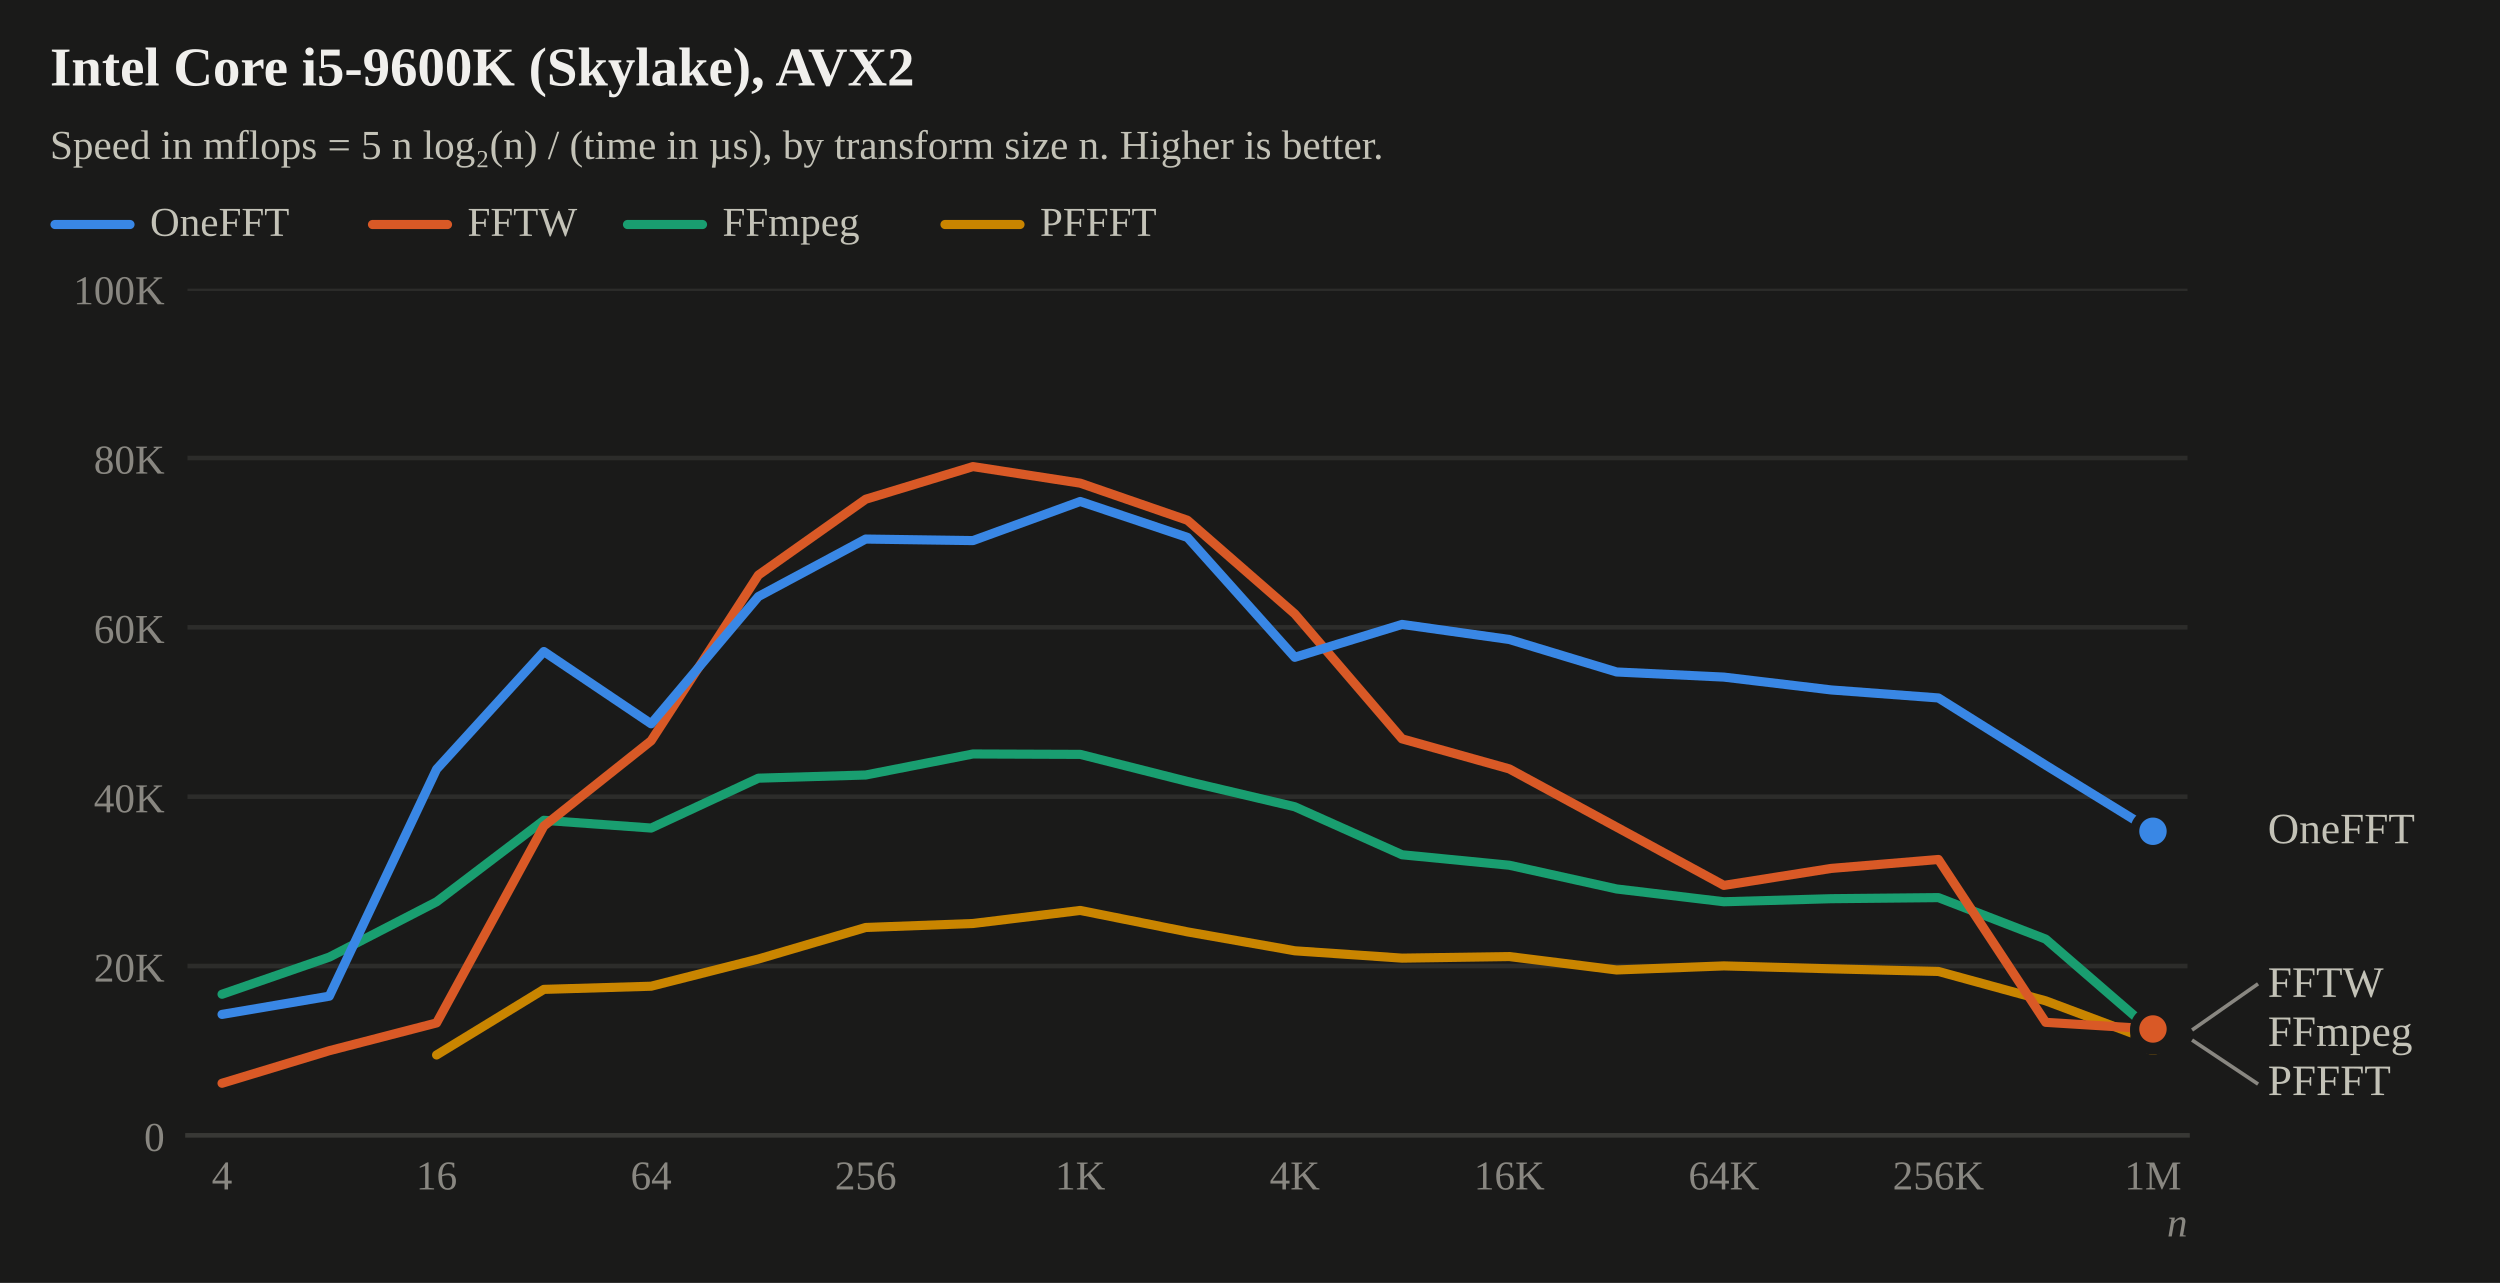
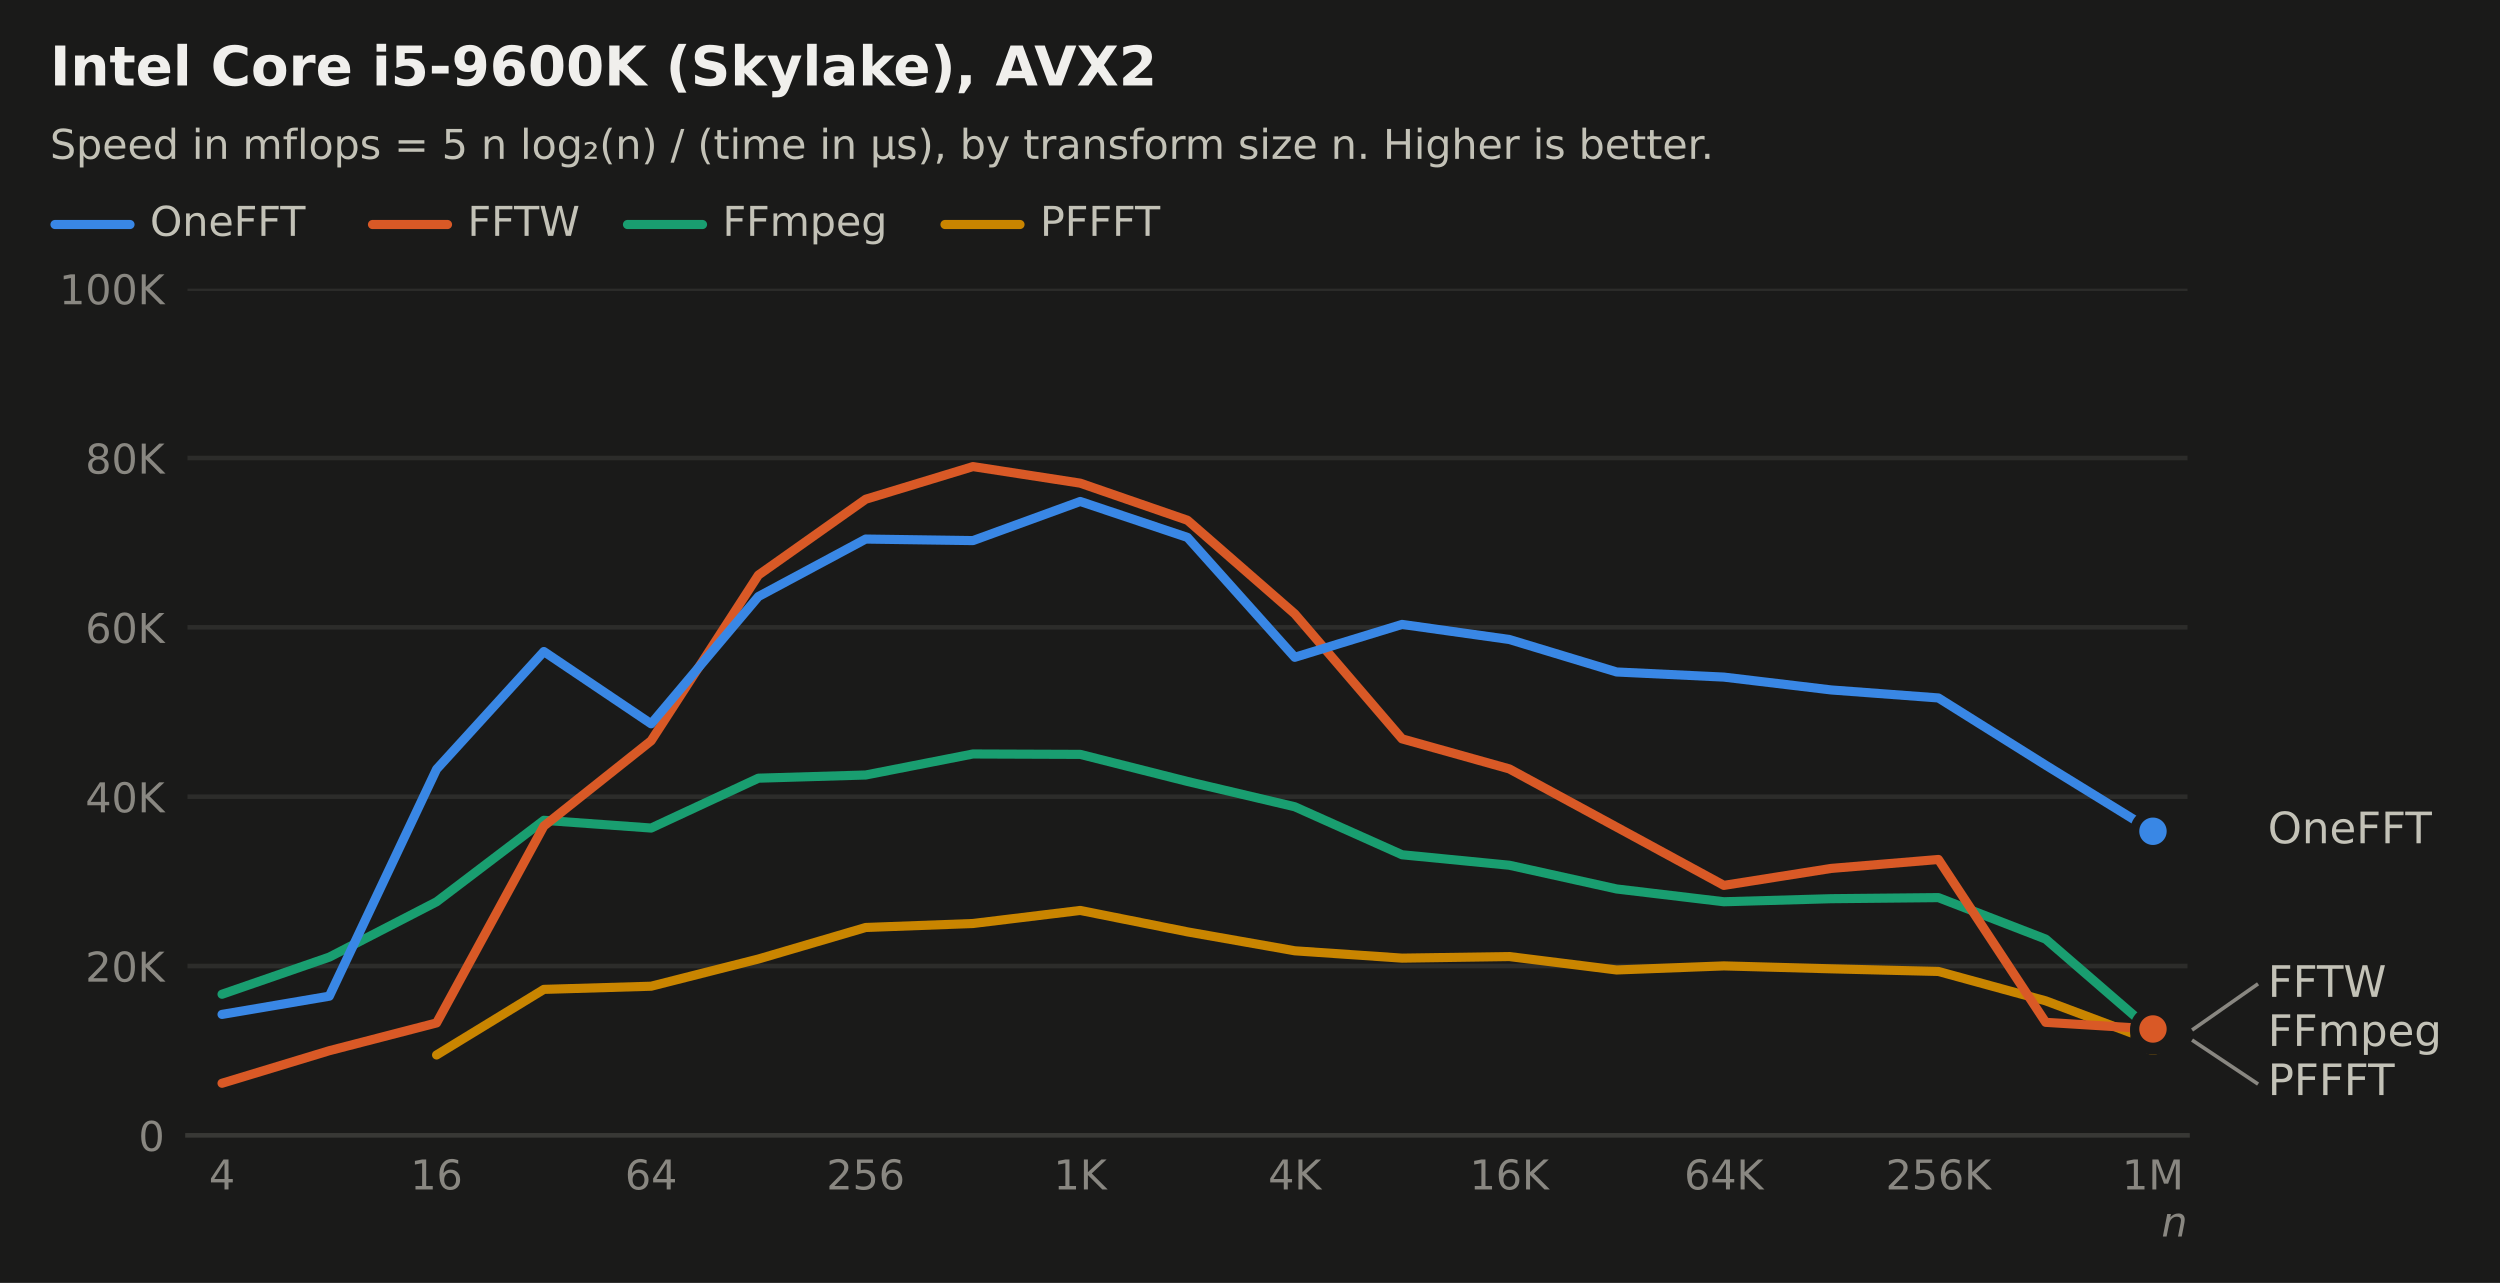
<svg xmlns="http://www.w3.org/2000/svg" xmlns:xlink="http://www.w3.org/1999/xlink" width="547.2pt" height="280.8pt" viewBox="0 0 547.2 280.8" version="1.1">
  <defs>
    <style type="text/css">*{stroke-linejoin: round; stroke-linecap: butt}</style>
  </defs>
  <g id="figure_1">
    <g id="patch_1">
      <path d="M 0 280.8  L 547.2 280.8  L 547.2 0  L 0 0  z " style="fill: #1a1a19" />
    </g>
    <g id="axes_1">
      <g id="patch_2">
        <path d="M 41.04 248.508  L 478.8 248.508  L 478.8 63.18  L 41.04 63.18  z " style="fill: #1a1a19" />
      </g>
      <g id="matplotlib.axis_1">
        <g id="xtick_1">
          <g id="line2d_1" />
          <g id="text_1">
-             <text style="font-size: 9px; font-family: system-ui, -apple-system, 'Segoe UI', system-ui, -apple-system, 'Segoe UI', 'system-ui, -apple-system, 'Segoe UI', 'DejaVu Sans', sans-serif', sans-serif, sans-serif; text-anchor: middle; fill: #898781" x="48.599" y="260.347" transform="rotate(-0 48.59891 260.3466)">4</text>
+             <text style="font-size: 9px; font-family: system-ui, -apple-system, 'Segoe UI', 'DejaVu Sans', sans-serif; text-anchor: middle; fill: #898781" x="48.599" y="260.347" transform="rotate(-0 48.59891 260.3466)">4</text>
          </g>
        </g>
        <g id="xtick_2">
          <g id="line2d_2" />
          <g id="text_2">
-             <text style="font-size: 9px; font-family: system-ui, -apple-system, 'Segoe UI', system-ui, -apple-system, 'Segoe UI', 'system-ui, -apple-system, 'Segoe UI', 'DejaVu Sans', sans-serif', sans-serif, sans-serif; text-anchor: middle; fill: #898781" x="95.559" y="260.347" transform="rotate(-0 95.55915 260.3466)">16</text>
+             <text style="font-size: 9px; font-family: system-ui, -apple-system, 'Segoe UI', 'DejaVu Sans', sans-serif; text-anchor: middle; fill: #898781" x="95.559" y="260.347" transform="rotate(-0 95.55915 260.3466)">16</text>
          </g>
        </g>
        <g id="xtick_3">
          <g id="line2d_3" />
          <g id="text_3">
-             <text style="font-size: 9px; font-family: system-ui, -apple-system, 'Segoe UI', system-ui, -apple-system, 'Segoe UI', 'system-ui, -apple-system, 'Segoe UI', 'DejaVu Sans', sans-serif', sans-serif, sans-serif; text-anchor: middle; fill: #898781" x="142.519" y="260.347" transform="rotate(-0 142.5194 260.3466)">64</text>
+             <text style="font-size: 9px; font-family: system-ui, -apple-system, 'Segoe UI', 'DejaVu Sans', sans-serif; text-anchor: middle; fill: #898781" x="142.519" y="260.347" transform="rotate(-0 142.5194 260.3466)">64</text>
          </g>
        </g>
        <g id="xtick_4">
          <g id="line2d_4" />
          <g id="text_4">
-             <text style="font-size: 9px; font-family: system-ui, -apple-system, 'Segoe UI', system-ui, -apple-system, 'Segoe UI', 'system-ui, -apple-system, 'Segoe UI', 'DejaVu Sans', sans-serif', sans-serif, sans-serif; text-anchor: middle; fill: #898781" x="189.48" y="260.347" transform="rotate(-0 189.4796 260.3466)">256</text>
+             <text style="font-size: 9px; font-family: system-ui, -apple-system, 'Segoe UI', 'DejaVu Sans', sans-serif; text-anchor: middle; fill: #898781" x="189.48" y="260.347" transform="rotate(-0 189.4796 260.3466)">256</text>
          </g>
        </g>
        <g id="xtick_5">
          <g id="line2d_5" />
          <g id="text_5">
-             <text style="font-size: 9px; font-family: system-ui, -apple-system, 'Segoe UI', system-ui, -apple-system, 'Segoe UI', 'system-ui, -apple-system, 'Segoe UI', 'DejaVu Sans', sans-serif', sans-serif, sans-serif; text-anchor: middle; fill: #898781" x="236.44" y="260.347" transform="rotate(-0 236.4399 260.3466)">1K</text>
+             <text style="font-size: 9px; font-family: system-ui, -apple-system, 'Segoe UI', 'DejaVu Sans', sans-serif; text-anchor: middle; fill: #898781" x="236.44" y="260.347" transform="rotate(-0 236.4399 260.3466)">1K</text>
          </g>
        </g>
        <g id="xtick_6">
          <g id="line2d_6" />
          <g id="text_6">
-             <text style="font-size: 9px; font-family: system-ui, -apple-system, 'Segoe UI', system-ui, -apple-system, 'Segoe UI', 'system-ui, -apple-system, 'Segoe UI', 'DejaVu Sans', sans-serif', sans-serif, sans-serif; text-anchor: middle; fill: #898781" x="283.4" y="260.347" transform="rotate(-0 283.4001 260.3466)">4K</text>
+             <text style="font-size: 9px; font-family: system-ui, -apple-system, 'Segoe UI', 'DejaVu Sans', sans-serif; text-anchor: middle; fill: #898781" x="283.4" y="260.347" transform="rotate(-0 283.4001 260.3466)">4K</text>
          </g>
        </g>
        <g id="xtick_7">
          <g id="line2d_7" />
          <g id="text_7">
-             <text style="font-size: 9px; font-family: system-ui, -apple-system, 'Segoe UI', system-ui, -apple-system, 'Segoe UI', 'system-ui, -apple-system, 'Segoe UI', 'DejaVu Sans', sans-serif', sans-serif, sans-serif; text-anchor: middle; fill: #898781" x="330.36" y="260.347" transform="rotate(-0 330.3604 260.3466)">16K</text>
+             <text style="font-size: 9px; font-family: system-ui, -apple-system, 'Segoe UI', 'DejaVu Sans', sans-serif; text-anchor: middle; fill: #898781" x="330.36" y="260.347" transform="rotate(-0 330.3604 260.3466)">16K</text>
          </g>
        </g>
        <g id="xtick_8">
          <g id="line2d_8" />
          <g id="text_8">
-             <text style="font-size: 9px; font-family: system-ui, -apple-system, 'Segoe UI', system-ui, -apple-system, 'Segoe UI', 'system-ui, -apple-system, 'Segoe UI', 'DejaVu Sans', sans-serif', sans-serif, sans-serif; text-anchor: middle; fill: #898781" x="377.321" y="260.347" transform="rotate(-0 377.3206 260.3466)">64K</text>
+             <text style="font-size: 9px; font-family: system-ui, -apple-system, 'Segoe UI', 'DejaVu Sans', sans-serif; text-anchor: middle; fill: #898781" x="377.321" y="260.347" transform="rotate(-0 377.3206 260.3466)">64K</text>
          </g>
        </g>
        <g id="xtick_9">
          <g id="line2d_9" />
          <g id="text_9">
-             <text style="font-size: 9px; font-family: system-ui, -apple-system, 'Segoe UI', system-ui, -apple-system, 'Segoe UI', 'system-ui, -apple-system, 'Segoe UI', 'DejaVu Sans', sans-serif', sans-serif, sans-serif; text-anchor: middle; fill: #898781" x="424.281" y="260.347" transform="rotate(-0 424.2808 260.3466)">256K</text>
+             <text style="font-size: 9px; font-family: system-ui, -apple-system, 'Segoe UI', 'DejaVu Sans', sans-serif; text-anchor: middle; fill: #898781" x="424.281" y="260.347" transform="rotate(-0 424.2808 260.3466)">256K</text>
          </g>
        </g>
        <g id="xtick_10">
          <g id="line2d_10" />
          <g id="text_10">
-             <text style="font-size: 9px; font-family: system-ui, -apple-system, 'Segoe UI', system-ui, -apple-system, 'Segoe UI', 'system-ui, -apple-system, 'Segoe UI', 'DejaVu Sans', sans-serif', sans-serif, sans-serif; text-anchor: middle; fill: #898781" x="471.241" y="260.347" transform="rotate(-0 471.2411 260.3466)">1M</text>
+             <text style="font-size: 9px; font-family: system-ui, -apple-system, 'Segoe UI', 'DejaVu Sans', sans-serif; text-anchor: middle; fill: #898781" x="471.241" y="260.347" transform="rotate(-0 471.2411 260.3466)">1M</text>
          </g>
        </g>
      </g>
      <g id="matplotlib.axis_2">
        <g id="ytick_1">
          <g id="line2d_11">
            <path d="M 41.04 248.508  L 478.8 248.508  " clip-path="url(#p783c82a42f)" style="fill: none; stroke: #2c2c2a; stroke-linecap: square" />
          </g>
          <g id="line2d_12" />
          <g id="text_11">
-             <text style="font-size: 9px; font-family: system-ui, -apple-system, 'Segoe UI', system-ui, -apple-system, 'Segoe UI', 'system-ui, -apple-system, 'Segoe UI', 'DejaVu Sans', sans-serif', sans-serif, sans-serif; text-anchor: end; fill: #898781" x="36.04" y="251.927" transform="rotate(-0 36.04 251.9273)">0</text>
+             <text style="font-size: 9px; font-family: system-ui, -apple-system, 'Segoe UI', 'DejaVu Sans', sans-serif; text-anchor: end; fill: #898781" x="36.04" y="251.927" transform="rotate(-0 36.04 251.9273)">0</text>
          </g>
        </g>
        <g id="ytick_2">
          <g id="line2d_13">
            <path d="M 41.04 211.442  L 478.8 211.442  " clip-path="url(#p783c82a42f)" style="fill: none; stroke: #2c2c2a; stroke-linecap: square" />
          </g>
          <g id="line2d_14" />
          <g id="text_12">
-             <text style="font-size: 9px; font-family: system-ui, -apple-system, 'Segoe UI', system-ui, -apple-system, 'Segoe UI', 'system-ui, -apple-system, 'Segoe UI', 'DejaVu Sans', sans-serif', sans-serif, sans-serif; text-anchor: end; fill: #898781" x="36.04" y="214.862" transform="rotate(-0 36.04 214.8617)">20K</text>
+             <text style="font-size: 9px; font-family: system-ui, -apple-system, 'Segoe UI', 'DejaVu Sans', sans-serif; text-anchor: end; fill: #898781" x="36.04" y="214.862" transform="rotate(-0 36.04 214.8617)">20K</text>
          </g>
        </g>
        <g id="ytick_3">
          <g id="line2d_15">
            <path d="M 41.04 174.377  L 478.8 174.377  " clip-path="url(#p783c82a42f)" style="fill: none; stroke: #2c2c2a; stroke-linecap: square" />
          </g>
          <g id="line2d_16" />
          <g id="text_13">
-             <text style="font-size: 9px; font-family: system-ui, -apple-system, 'Segoe UI', system-ui, -apple-system, 'Segoe UI', 'system-ui, -apple-system, 'Segoe UI', 'DejaVu Sans', sans-serif', sans-serif, sans-serif; text-anchor: end; fill: #898781" x="36.04" y="177.796" transform="rotate(-0 36.04 177.7961)">40K</text>
+             <text style="font-size: 9px; font-family: system-ui, -apple-system, 'Segoe UI', 'DejaVu Sans', sans-serif; text-anchor: end; fill: #898781" x="36.04" y="177.796" transform="rotate(-0 36.04 177.7961)">40K</text>
          </g>
        </g>
        <g id="ytick_4">
          <g id="line2d_17">
            <path d="M 41.04 137.311  L 478.8 137.311  " clip-path="url(#p783c82a42f)" style="fill: none; stroke: #2c2c2a; stroke-linecap: square" />
          </g>
          <g id="line2d_18" />
          <g id="text_14">
-             <text style="font-size: 9px; font-family: system-ui, -apple-system, 'Segoe UI', system-ui, -apple-system, 'Segoe UI', 'system-ui, -apple-system, 'Segoe UI', 'DejaVu Sans', sans-serif', sans-serif, sans-serif; text-anchor: end; fill: #898781" x="36.04" y="140.73" transform="rotate(-0 36.04 140.7305)">60K</text>
+             <text style="font-size: 9px; font-family: system-ui, -apple-system, 'Segoe UI', 'DejaVu Sans', sans-serif; text-anchor: end; fill: #898781" x="36.04" y="140.73" transform="rotate(-0 36.04 140.7305)">60K</text>
          </g>
        </g>
        <g id="ytick_5">
          <g id="line2d_19">
            <path d="M 41.04 100.246  L 478.8 100.246  " clip-path="url(#p783c82a42f)" style="fill: none; stroke: #2c2c2a; stroke-linecap: square" />
          </g>
          <g id="line2d_20" />
          <g id="text_15">
-             <text style="font-size: 9px; font-family: system-ui, -apple-system, 'Segoe UI', system-ui, -apple-system, 'Segoe UI', 'system-ui, -apple-system, 'Segoe UI', 'DejaVu Sans', sans-serif', sans-serif, sans-serif; text-anchor: end; fill: #898781" x="36.04" y="103.665" transform="rotate(-0 36.04 103.6649)">80K</text>
+             <text style="font-size: 9px; font-family: system-ui, -apple-system, 'Segoe UI', 'DejaVu Sans', sans-serif; text-anchor: end; fill: #898781" x="36.04" y="103.665" transform="rotate(-0 36.04 103.6649)">80K</text>
          </g>
        </g>
        <g id="ytick_6">
          <g id="line2d_21">
            <path d="M 41.04 63.18  L 478.8 63.18  " clip-path="url(#p783c82a42f)" style="fill: none; stroke: #2c2c2a; stroke-linecap: square" />
          </g>
          <g id="line2d_22" />
          <g id="text_16">
-             <text style="font-size: 9px; font-family: system-ui, -apple-system, 'Segoe UI', system-ui, -apple-system, 'Segoe UI', 'system-ui, -apple-system, 'Segoe UI', 'DejaVu Sans', sans-serif', sans-serif, sans-serif; text-anchor: end; fill: #898781" x="36.04" y="66.599" transform="rotate(-0 36.04 66.5993)">100K</text>
+             <text style="font-size: 9px; font-family: system-ui, -apple-system, 'Segoe UI', 'DejaVu Sans', sans-serif; text-anchor: end; fill: #898781" x="36.04" y="66.599" transform="rotate(-0 36.04 66.5993)">100K</text>
          </g>
        </g>
      </g>
      <g id="line2d_23">
        <path d="M 480.129 227.866  L 493.916 237.063  " style="fill: none; stroke: #898781; stroke-width: 0.8; stroke-linecap: square" />
      </g>
      <g id="line2d_24">
        <path d="M 480.129 225.225  L 493.916 215.565  " style="fill: none; stroke: #898781; stroke-width: 0.8; stroke-linecap: square" />
      </g>
      <g id="line2d_25">
        <path d="M 95.559 230.91  L 119.039 216.555  L 142.519 215.863  L 166 209.909  L 189.48 203.009  L 212.96 202.136  L 236.44 199.277  L 259.92 203.971  L 283.4 208.11  L 306.88 209.718  L 330.36 209.371  L 353.84 212.307  L 377.321 211.415  L 400.801 212.054  L 424.281 212.633  L 447.761 219.064  L 471.241 227.866  " clip-path="url(#p783c82a42f)" style="fill: none; stroke: #c98500; stroke-width: 2; stroke-linecap: round" />
      </g>
      <g id="line2d_26">
        <path d="M 48.599 217.62  L 72.079 209.492  L 95.559 197.383  L 119.039 179.549  L 142.519 181.243  L 166 170.328  L 189.48 169.632  L 212.96 165.029  L 236.44 165.119  L 259.92 171.046  L 283.4 176.585  L 306.88 187.09  L 330.36 189.383  L 353.84 194.577  L 377.321 197.377  L 400.801 196.707  L 424.281 196.47  L 447.761 205.552  L 471.241 225.853  " clip-path="url(#p783c82a42f)" style="fill: none; stroke: #199e70; stroke-width: 2; stroke-linecap: round" />
      </g>
      <g id="line2d_27">
        <path d="M 48.599 237.103  L 72.079 229.975  L 95.559 223.9  L 119.039 180.808  L 142.519 162.142  L 166 125.868  L 189.48 109.274  L 212.96 102.126  L 236.44 105.755  L 259.92 113.88  L 283.4 134.363  L 306.88 161.72  L 330.36 168.299  L 353.84 181.038  L 377.321 193.793  L 400.801 190.08  L 424.281 188.122  L 447.761 223.768  L 471.241 225.225  " clip-path="url(#p783c82a42f)" style="fill: none; stroke: #d95926; stroke-width: 2; stroke-linecap: round" />
      </g>
      <g id="patch_3">
        <path d="M 41.04 248.508  L 478.8 248.508  " style="fill: none; stroke: #383835; stroke-linejoin: miter; stroke-linecap: square" />
      </g>
      <g id="line2d_28">
        <path d="M 48.599 222.033  L 72.079 218.043  L 95.559 168.366  L 119.039 142.606  L 142.519 158.425  L 166 130.572  L 189.48 117.988  L 212.96 118.326  L 236.44 109.763  L 259.92 117.636  L 283.4 143.869  L 306.88 136.673  L 330.36 139.972  L 353.84 147.082  L 377.321 148.204  L 400.801 151.014  L 424.281 152.768  L 447.761 167.483  L 471.241 181.948  " clip-path="url(#p783c82a42f)" style="fill: none; stroke: #3987e5; stroke-width: 2; stroke-linecap: round" />
      </g>
      <g id="text_17">
-         <text style="font-size: 9.5px; font-family: system-ui, -apple-system, 'Segoe UI', system-ui, -apple-system, 'Segoe UI', 'system-ui, -apple-system, 'Segoe UI', 'DejaVu Sans', sans-serif', sans-serif, sans-serif; text-anchor: start; fill: #c3c2b7" x="496.374" y="239.685" transform="rotate(-0 496.374 239.6847)">PFFFT</text>
+         <text style="font-size: 9.5px; font-family: system-ui, -apple-system, 'Segoe UI', 'DejaVu Sans', sans-serif; text-anchor: start; fill: #c3c2b7" x="496.374" y="239.685" transform="rotate(-0 496.374 239.6847)">PFFFT</text>
      </g>
      <g id="text_18">
-         <text style="font-size: 9.5px; font-family: system-ui, -apple-system, 'Segoe UI', system-ui, -apple-system, 'Segoe UI', 'system-ui, -apple-system, 'Segoe UI', 'DejaVu Sans', sans-serif', sans-serif, sans-serif; text-anchor: start; fill: #c3c2b7" x="496.374" y="228.936" transform="rotate(-0 496.374 228.9357)">FFmpeg</text>
+         <text style="font-size: 9.5px; font-family: system-ui, -apple-system, 'Segoe UI', 'DejaVu Sans', sans-serif; text-anchor: start; fill: #c3c2b7" x="496.374" y="228.936" transform="rotate(-0 496.374 228.9357)">FFmpeg</text>
      </g>
      <g id="text_19">
-         <text style="font-size: 9.5px; font-family: system-ui, -apple-system, 'Segoe UI', system-ui, -apple-system, 'Segoe UI', 'system-ui, -apple-system, 'Segoe UI', 'DejaVu Sans', sans-serif', sans-serif, sans-serif; text-anchor: start; fill: #c3c2b7" x="496.374" y="218.187" transform="rotate(-0 496.374 218.1867)">FFTW</text>
+         <text style="font-size: 9.5px; font-family: system-ui, -apple-system, 'Segoe UI', 'DejaVu Sans', sans-serif; text-anchor: start; fill: #c3c2b7" x="496.374" y="218.187" transform="rotate(-0 496.374 218.1867)">FFTW</text>
      </g>
      <g id="text_20">
-         <text style="font-size: 9.5px; font-family: system-ui, -apple-system, 'Segoe UI', system-ui, -apple-system, 'Segoe UI', 'system-ui, -apple-system, 'Segoe UI', 'DejaVu Sans', sans-serif', sans-serif, sans-serif; text-anchor: start; fill: #c3c2b7" x="496.374" y="184.57" transform="rotate(-0 496.374 184.5698)">OneFFT</text>
+         <text style="font-size: 9.5px; font-family: system-ui, -apple-system, 'Segoe UI', 'DejaVu Sans', sans-serif; text-anchor: start; fill: #c3c2b7" x="496.374" y="184.57" transform="rotate(-0 496.374 184.5698)">OneFFT</text>
      </g>
      <g id="line2d_29">
        <path d="M 471.241 227.866  " style="fill: none; stroke: #1f77b4; stroke-width: 1.5; stroke-linecap: square" />
        <defs>
          <path id="m105a9bd5ef" d="M 0 4  C 1.061 4 2.078 3.579 2.828 2.828  C 3.579 2.078 4 1.061 4 0  C 4 -1.061 3.579 -2.078 2.828 -2.828  C 2.078 -3.579 1.061 -4 0 -4  C -1.061 -4 -2.078 -3.579 -2.828 -2.828  C -3.579 -2.078 -4 -1.061 -4 0  C -4 1.061 -3.579 2.078 -2.828 2.828  C -2.078 3.579 -1.061 4 0 4  z " style="stroke: #1a1a19; stroke-width: 2" />
        </defs>
        <g>
          <use xlink:href="#m105a9bd5ef" x="471.241" y="227.866" style="fill: #c98500; stroke: #1a1a19; stroke-width: 2" />
        </g>
      </g>
      <g id="line2d_30">
        <path d="M 471.241 225.853  " style="fill: none; stroke: #ff7f0e; stroke-width: 1.5; stroke-linecap: square" />
        <defs>
          <path id="m14bd4e39dd" d="M 0 4  C 1.061 4 2.078 3.579 2.828 2.828  C 3.579 2.078 4 1.061 4 0  C 4 -1.061 3.579 -2.078 2.828 -2.828  C 2.078 -3.579 1.061 -4 0 -4  C -1.061 -4 -2.078 -3.579 -2.828 -2.828  C -3.579 -2.078 -4 -1.061 -4 0  C -4 1.061 -3.579 2.078 -2.828 2.828  C -2.078 3.579 -1.061 4 0 4  z " style="stroke: #1a1a19; stroke-width: 2" />
        </defs>
        <g>
          <use xlink:href="#m14bd4e39dd" x="471.241" y="225.853" style="fill: #199e70; stroke: #1a1a19; stroke-width: 2" />
        </g>
      </g>
      <g id="line2d_31">
        <path d="M 471.241 225.225  " style="fill: none; stroke: #2ca02c; stroke-width: 1.5; stroke-linecap: square" />
        <defs>
          <path id="md1f00c4909" d="M 0 4  C 1.061 4 2.078 3.579 2.828 2.828  C 3.579 2.078 4 1.061 4 0  C 4 -1.061 3.579 -2.078 2.828 -2.828  C 2.078 -3.579 1.061 -4 0 -4  C -1.061 -4 -2.078 -3.579 -2.828 -2.828  C -3.579 -2.078 -4 -1.061 -4 0  C -4 1.061 -3.579 2.078 -2.828 2.828  C -2.078 3.579 -1.061 4 0 4  z " style="stroke: #1a1a19; stroke-width: 2" />
        </defs>
        <g>
          <use xlink:href="#md1f00c4909" x="471.241" y="225.225" style="fill: #d95926; stroke: #1a1a19; stroke-width: 2" />
        </g>
      </g>
      <g id="line2d_32">
        <path d="M 471.241 181.948  " style="fill: none; stroke: #d62728; stroke-width: 1.5; stroke-linecap: square" />
        <defs>
          <path id="m32428de690" d="M 0 4  C 1.061 4 2.078 3.579 2.828 2.828  C 3.579 2.078 4 1.061 4 0  C 4 -1.061 3.579 -2.078 2.828 -2.828  C 2.078 -3.579 1.061 -4 0 -4  C -1.061 -4 -2.078 -3.579 -2.828 -2.828  C -3.579 -2.078 -4 -1.061 -4 0  C -4 1.061 -3.579 2.078 -2.828 2.828  C -2.078 3.579 -1.061 4 0 4  z " style="stroke: #1a1a19; stroke-width: 2" />
        </defs>
        <g>
          <use xlink:href="#m32428de690" x="471.241" y="181.948" style="fill: #3987e5; stroke: #1a1a19; stroke-width: 2" />
        </g>
      </g>
    </g>
    <g id="line2d_33">
      <path d="M 12.038 49.14  L 28.454 49.14  " style="fill: none; stroke: #3987e5; stroke-width: 2; stroke-linecap: round" />
    </g>
    <g id="line2d_34">
      <path d="M 81.533 49.14  L 97.949 49.14  " style="fill: none; stroke: #d95926; stroke-width: 2; stroke-linecap: round" />
    </g>
    <g id="line2d_35">
      <path d="M 137.347 49.14  L 153.763 49.14  " style="fill: none; stroke: #199e70; stroke-width: 2; stroke-linecap: round" />
    </g>
    <g id="line2d_36">
      <path d="M 206.842 49.14  L 223.258 49.14  " style="fill: none; stroke: #c98500; stroke-width: 2; stroke-linecap: round" />
    </g>
    <g id="text_21">
-       <text style="font-weight: 700; font-size: 12px; font-family: system-ui, -apple-system, 'Segoe UI', system-ui, -apple-system, 'Segoe UI', 'system-ui, -apple-system, 'Segoe UI', 'DejaVu Sans', sans-serif', sans-serif, sans-serif; text-anchor: start; fill: #f0efec" x="10.944" y="18.708" transform="rotate(-0 10.944 18.70838)">Intel Core i5-9600K (Skylake), AVX2</text>
+       <text style="font-weight: 700; font-size: 12px; font-family: system-ui, -apple-system, 'Segoe UI', 'DejaVu Sans', sans-serif; text-anchor: start; fill: #f0efec" x="10.944" y="18.708" transform="rotate(-0 10.944 18.70838)">Intel Core i5-9600K (Skylake), AVX2</text>
    </g>
    <g id="text_22">
-       <text style="font-size: 9px; font-family: system-ui, -apple-system, 'Segoe UI', system-ui, -apple-system, 'Segoe UI', 'system-ui, -apple-system, 'Segoe UI', 'DejaVu Sans', sans-serif', sans-serif, sans-serif; text-anchor: start; fill: #c3c2b7" x="10.944" y="34.775" transform="rotate(-0 10.944 34.77544)">Speed in mflops = 5 n log₂(n) / (time in µs), by transform size n. Higher is better.</text>
+       <text style="font-size: 9px; font-family: system-ui, -apple-system, 'Segoe UI', 'DejaVu Sans', sans-serif; text-anchor: start; fill: #c3c2b7" x="10.944" y="34.775" transform="rotate(-0 10.944 34.77544)">Speed in mflops = 5 n log₂(n) / (time in µs), by transform size n. Higher is better.</text>
    </g>
    <g id="text_23">
-       <text style="font-size: 9px; font-family: system-ui, -apple-system, 'Segoe UI', system-ui, -apple-system, 'Segoe UI', 'system-ui, -apple-system, 'Segoe UI', 'DejaVu Sans', sans-serif', sans-serif, sans-serif; text-anchor: start; fill: #c3c2b7" x="32.832" y="51.623" transform="rotate(-0 32.832 51.62344)">OneFFT</text>
+       <text style="font-size: 9px; font-family: system-ui, -apple-system, 'Segoe UI', 'DejaVu Sans', sans-serif; text-anchor: start; fill: #c3c2b7" x="32.832" y="51.623" transform="rotate(-0 32.832 51.62344)">OneFFT</text>
    </g>
    <g id="text_24">
-       <text style="font-size: 9px; font-family: system-ui, -apple-system, 'Segoe UI', system-ui, -apple-system, 'Segoe UI', 'system-ui, -apple-system, 'Segoe UI', 'DejaVu Sans', sans-serif', sans-serif, sans-serif; text-anchor: start; fill: #c3c2b7" x="102.326" y="51.623" transform="rotate(-0 102.3264 51.62344)">FFTW</text>
+       <text style="font-size: 9px; font-family: system-ui, -apple-system, 'Segoe UI', 'DejaVu Sans', sans-serif; text-anchor: start; fill: #c3c2b7" x="102.326" y="51.623" transform="rotate(-0 102.3264 51.62344)">FFTW</text>
    </g>
    <g id="text_25">
-       <text style="font-size: 9px; font-family: system-ui, -apple-system, 'Segoe UI', system-ui, -apple-system, 'Segoe UI', 'system-ui, -apple-system, 'Segoe UI', 'DejaVu Sans', sans-serif', sans-serif, sans-serif; text-anchor: start; fill: #c3c2b7" x="158.141" y="51.623" transform="rotate(-0 158.1408 51.62344)">FFmpeg</text>
+       <text style="font-size: 9px; font-family: system-ui, -apple-system, 'Segoe UI', 'DejaVu Sans', sans-serif; text-anchor: start; fill: #c3c2b7" x="158.141" y="51.623" transform="rotate(-0 158.1408 51.62344)">FFmpeg</text>
    </g>
    <g id="text_26">
-       <text style="font-size: 9px; font-family: system-ui, -apple-system, 'Segoe UI', system-ui, -apple-system, 'Segoe UI', 'system-ui, -apple-system, 'Segoe UI', 'DejaVu Sans', sans-serif', sans-serif, sans-serif; text-anchor: start; fill: #c3c2b7" x="227.635" y="51.623" transform="rotate(-0 227.6352 51.62344)">PFFFT</text>
+       <text style="font-size: 9px; font-family: system-ui, -apple-system, 'Segoe UI', 'DejaVu Sans', sans-serif; text-anchor: start; fill: #c3c2b7" x="227.635" y="51.623" transform="rotate(-0 227.6352 51.62344)">PFFFT</text>
    </g>
    <g id="text_27">
-       <text style="font-style: italic; font-size: 9px; font-family: system-ui, -apple-system, 'Segoe UI', system-ui, -apple-system, 'Segoe UI', 'system-ui, -apple-system, 'Segoe UI', 'DejaVu Sans', sans-serif', sans-serif, sans-serif; text-anchor: end; fill: #898781" x="478.8" y="270.647" transform="rotate(-0 478.8 270.6474)">n</text>
+       <text style="font-style: italic; font-size: 9px; font-family: system-ui, -apple-system, 'Segoe UI', 'DejaVu Sans', sans-serif; text-anchor: end; fill: #898781" x="478.8" y="270.647" transform="rotate(-0 478.8 270.6474)">n</text>
    </g>
  </g>
  <defs>
    <clipPath id="p783c82a42f">
      <rect x="41.04" y="63.18" width="437.76" height="185.328" />
    </clipPath>
  </defs>
</svg>
